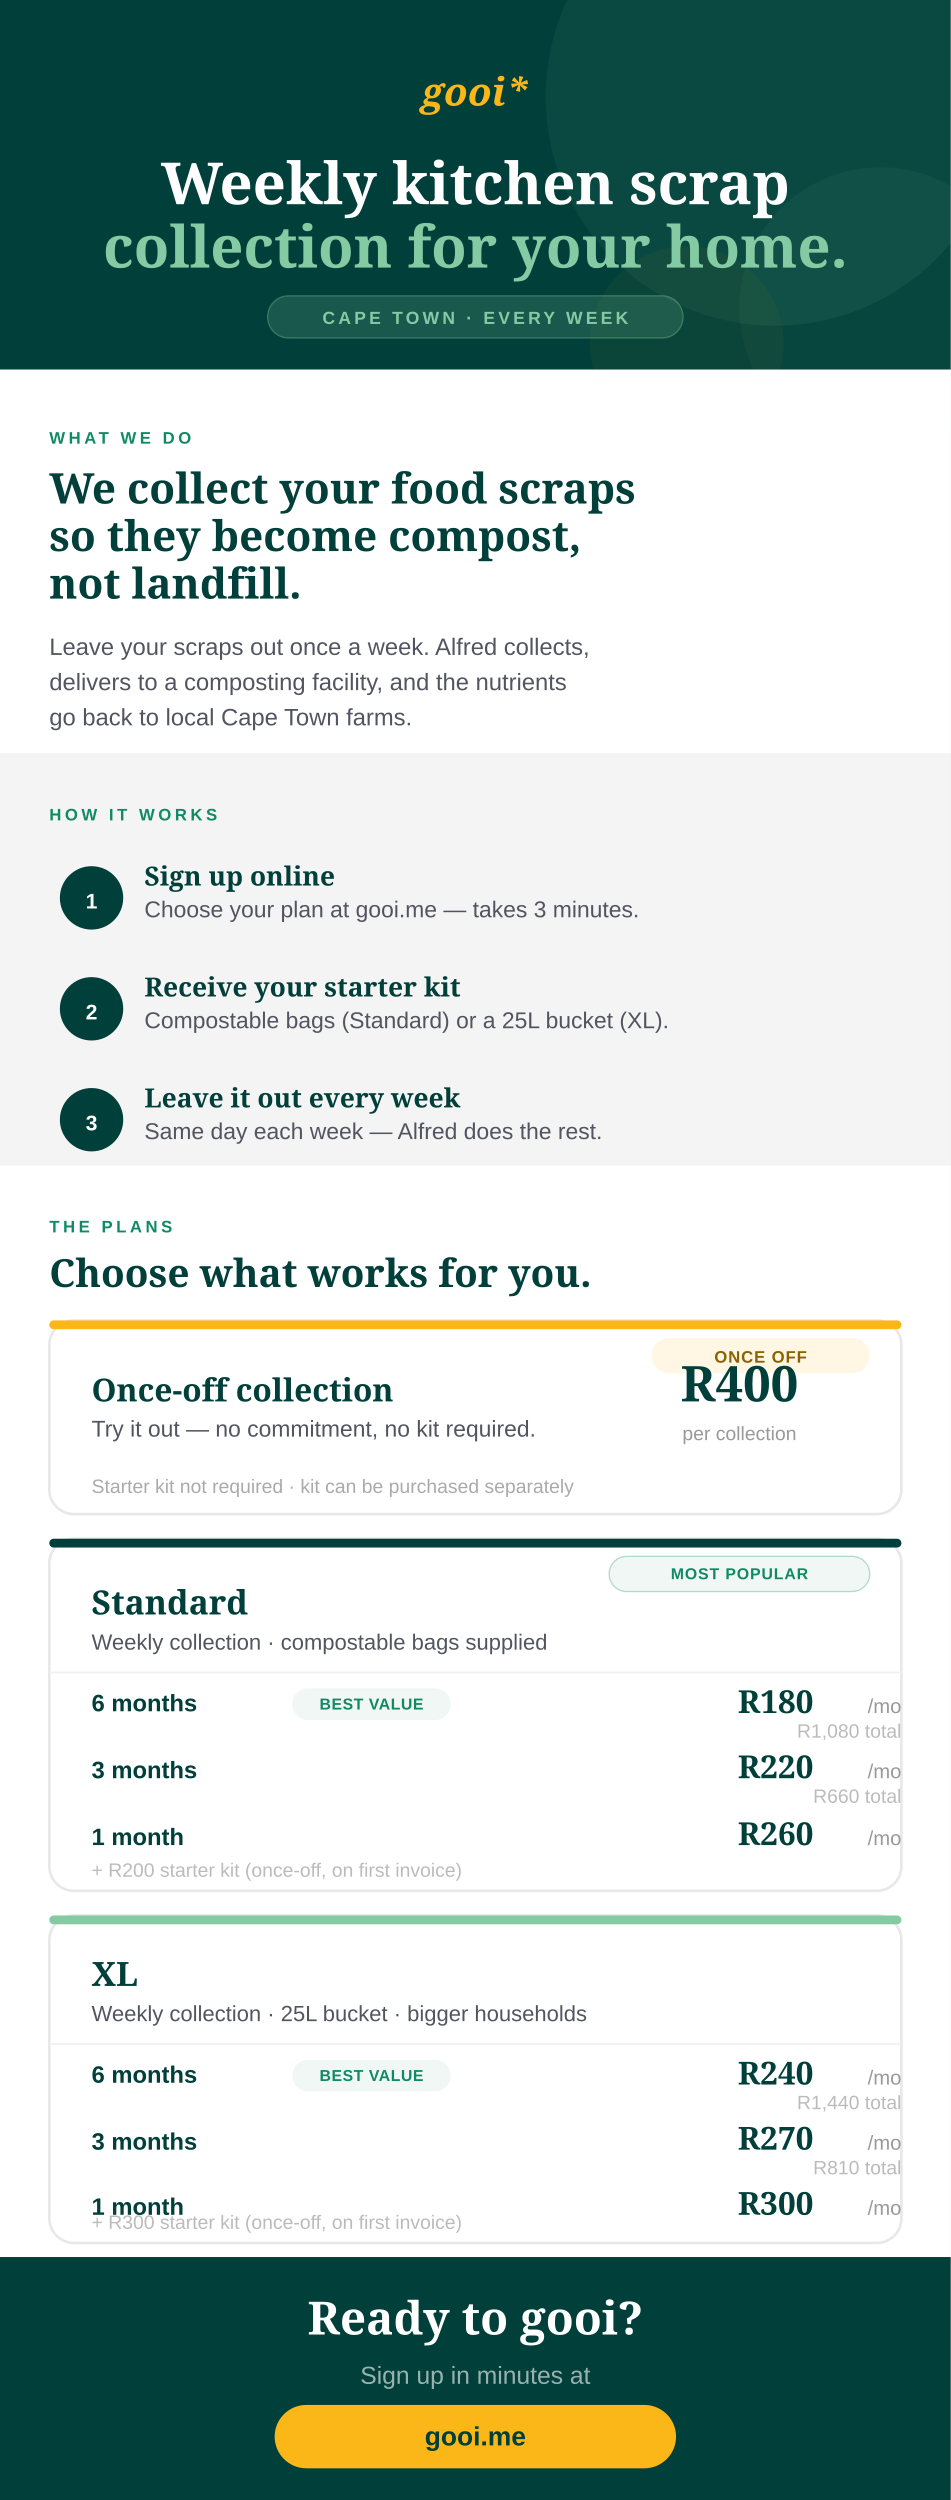
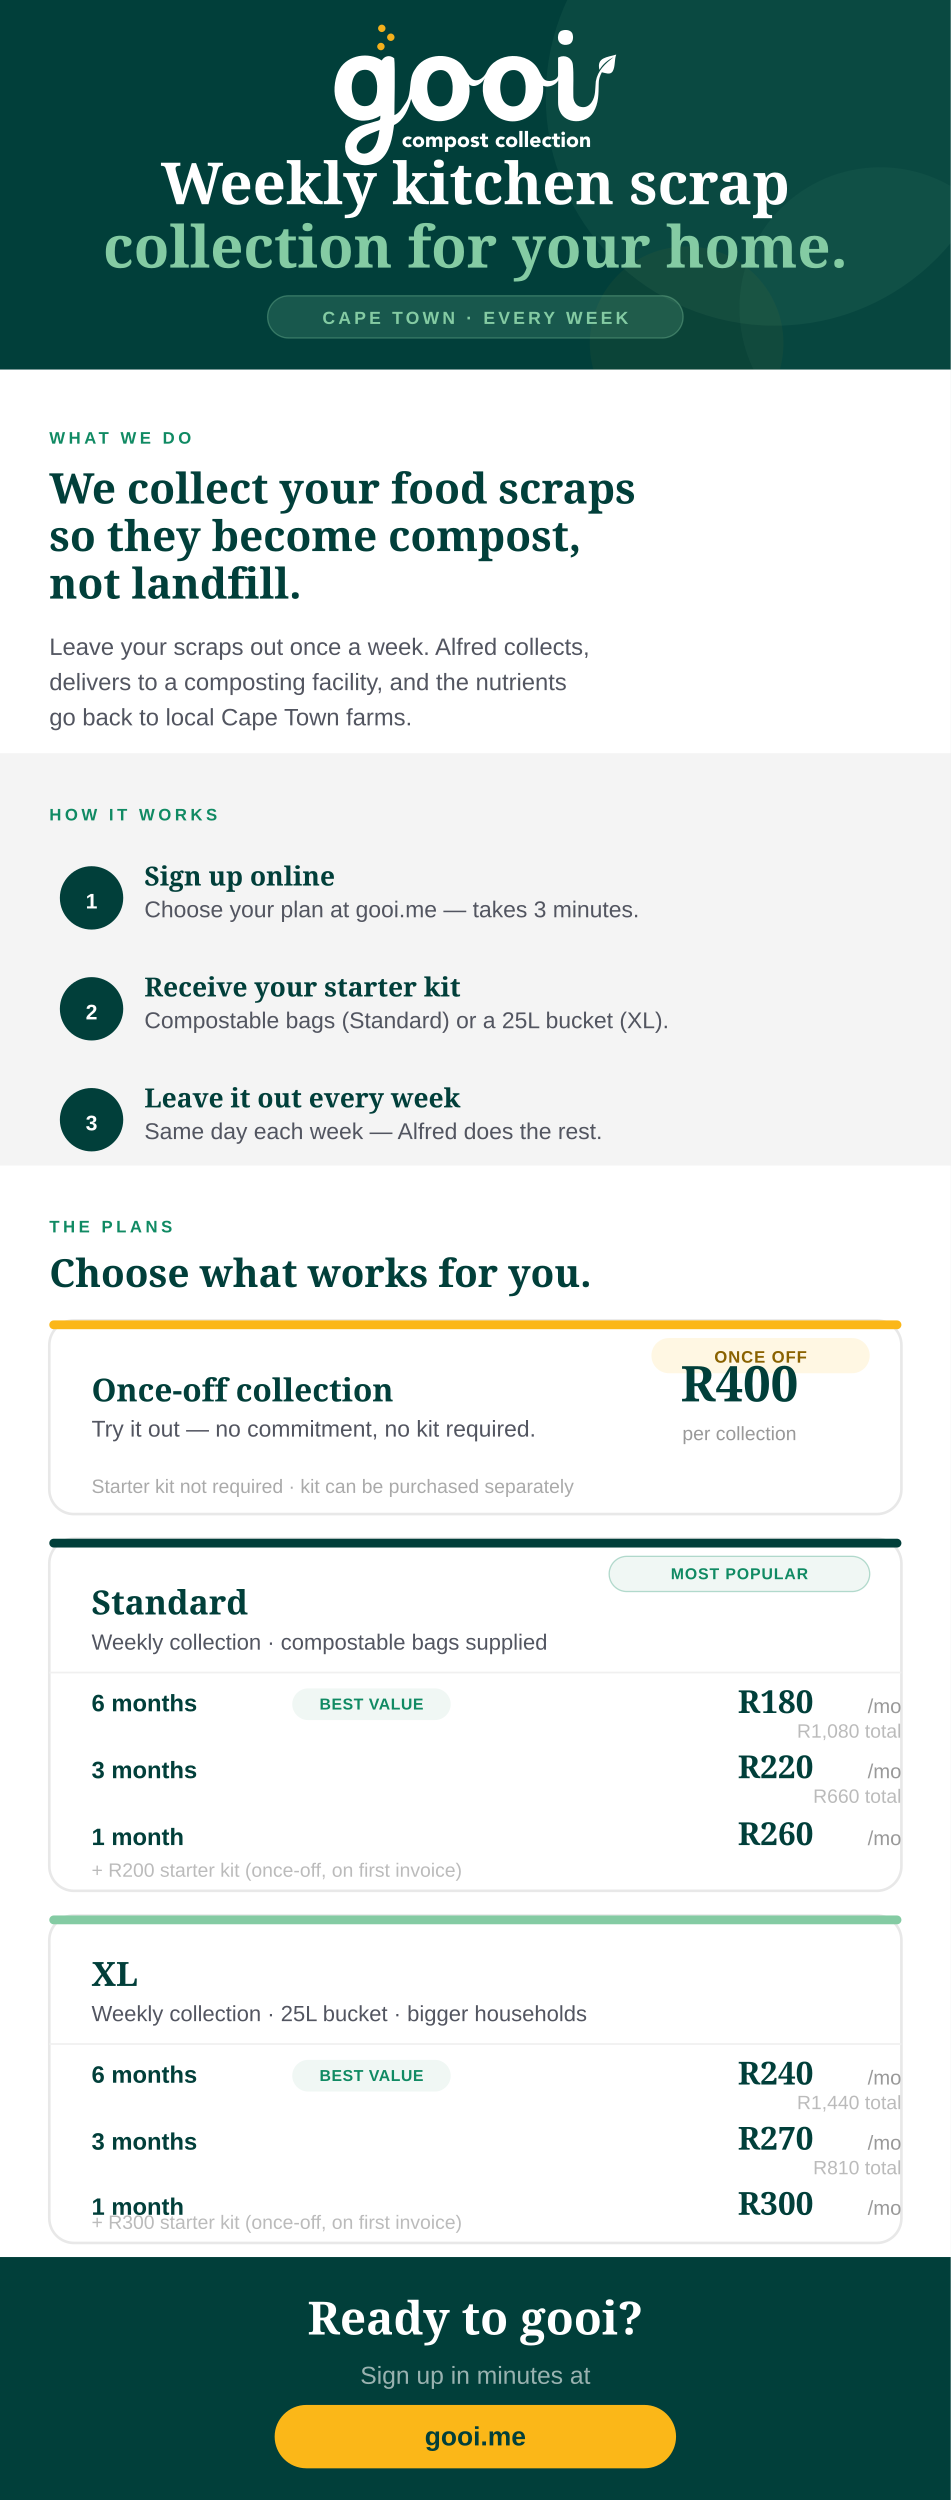
<svg xmlns="http://www.w3.org/2000/svg" viewBox="0 0 540 1420" width="540" height="1420">
  <rect width="540" height="210" fill="#013f3a" />
  <circle cx="440" cy="55" r="130" fill="rgba(132,203,163,0.07)" />
  <circle cx="500" cy="175" r="80" fill="rgba(132,203,163,0.05)" />
  <circle cx="390" cy="195" r="55" fill="rgba(251,183,24,0.04)" />
-   <text x="270" y="60" text-anchor="middle" font-family="Georgia, 'Libre Baskerville', serif" font-style="italic" font-size="22" font-weight="bold" fill="#FBB718">gooi*</text>
+   <g transform="translate(190, 14) scale(0.14322)">
+     <path fill="#ffffff" d="M298.73,457.51c-.62-.9-1.49-1.65-2.62-2.24-1.13-.59-2.34-.89-3.64-.89-3.21,0-5.71.96-7.49,2.88-1.78,1.92-2.66,4.43-2.66,7.53s.89,5.61,2.66,7.53c1.78,1.92,4.27,2.88,7.49,2.88,1.41,0,2.62-.31,3.64-.93,1.01-.62,1.89-1.35,2.62-2.2l8.37,8.8c-1.97,2.03-4.3,3.45-6.98,4.27-2.68.82-5.23,1.23-7.65,1.23-3.16,0-6.13-.51-8.92-1.52-2.79-1.02-5.22-2.47-7.27-4.36-2.06-1.89-3.68-4.16-4.86-6.81-1.18-2.65-1.78-5.61-1.78-8.88s.59-6.23,1.78-8.88c1.18-2.65,2.8-4.92,4.86-6.81,2.06-1.89,4.48-3.34,7.27-4.36,2.79-1.01,5.76-1.52,8.92-1.52,2.42,0,4.98.41,7.65,1.23,2.68.82,5,2.24,6.98,4.27l-8.37,8.8Z" />
+     <path fill="#ffffff" d="M310.15,464.78c0-3.27.59-6.23,1.78-8.88,1.18-2.65,2.8-4.92,4.86-6.81,2.06-1.89,4.48-3.34,7.27-4.36,2.79-1.01,5.76-1.52,8.92-1.52s6.13.51,8.92,1.52c2.79,1.02,5.21,2.47,7.27,4.36,2.06,1.89,3.68,4.16,4.86,6.81,1.18,2.65,1.78,5.61,1.78,8.88s-.59,6.23-1.78,8.88c-1.18,2.65-2.81,4.92-4.86,6.81-2.06,1.89-4.48,3.34-7.27,4.36-2.79,1.01-5.77,1.52-8.92,1.52s-6.13-.51-8.92-1.52c-2.79-1.02-5.22-2.47-7.27-4.36-2.06-1.89-3.68-4.16-4.86-6.81-1.18-2.65-1.78-5.61-1.78-8.88ZM322.84,464.78c0,3.1.89,5.61,2.66,7.53,1.78,1.92,4.27,2.88,7.49,2.88s5.71-.96,7.48-2.88c1.78-1.92,2.66-4.43,2.66-7.53s-.89-5.61-2.66-7.53c-1.78-1.92-4.27-2.88-7.48-2.88s-5.71.96-7.49,2.88c-1.78,1.92-2.66,4.43-2.66,7.53Z" />
+     <path fill="#ffffff" d="M363.26,444.23h12.18v5.58h.17c.39-.79.96-1.58,1.69-2.37.73-.79,1.61-1.49,2.62-2.11,1.02-.62,2.17-1.13,3.47-1.52,1.3-.39,2.71-.59,4.23-.59,2.88,0,5.43.59,7.65,1.78,2.23,1.18,3.9,3.04,5.03,5.58,1.47-2.65,3.24-4.54,5.33-5.67,2.08-1.13,4.65-1.69,7.7-1.69,2.76,0,5.09.47,6.98,1.4,1.89.93,3.38,2.2,4.48,3.81s1.89,3.5,2.37,5.67c.48,2.17.72,4.5.72,6.98v24.27h-12.69v-23.94c0-1.92-.41-3.57-1.23-4.95-.82-1.38-2.27-2.07-4.36-2.07-1.47,0-2.69.24-3.68.72-.99.48-1.78,1.14-2.37,1.99-.59.85-1.02,1.83-1.27,2.96-.25,1.13-.38,2.31-.38,3.55v21.74h-12.69v-21.74c0-.73-.03-1.63-.08-2.71-.06-1.07-.25-2.09-.59-3.04-.34-.96-.89-1.78-1.65-2.45-.76-.68-1.88-1.02-3.34-1.02-1.64,0-2.96.3-3.98.89-1.01.59-1.79,1.38-2.33,2.37-.54.99-.89,2.1-1.06,3.34-.17,1.24-.25,2.54-.25,3.89v20.47h-12.69v-41.1Z" />
+     <path fill="#ffffff" d="M438.03,444.23h11.67v5.41h.17c.51-.73,1.17-1.48,1.99-2.24.82-.76,1.78-1.45,2.88-2.07,1.1-.62,2.3-1.13,3.59-1.52,1.3-.39,2.68-.59,4.14-.59,3.04,0,5.81.52,8.29,1.56,2.48,1.04,4.61,2.51,6.39,4.4,1.78,1.89,3.14,4.13,4.1,6.72.96,2.59,1.44,5.44,1.44,8.54,0,2.88-.44,5.62-1.31,8.25-.88,2.62-2.11,4.95-3.72,6.98-1.61,2.03-3.57,3.65-5.88,4.86-2.31,1.21-4.93,1.82-7.87,1.82-2.65,0-5.12-.41-7.4-1.23s-4.16-2.21-5.62-4.19h-.17v23.68h-12.69v-60.39ZM449.7,464.78c0,3.1.89,5.61,2.66,7.53,1.78,1.92,4.27,2.88,7.48,2.88s5.71-.96,7.49-2.88c1.78-1.92,2.66-4.43,2.66-7.53s-.89-5.61-2.66-7.53c-1.78-1.92-4.27-2.88-7.49-2.88s-5.71.96-7.48,2.88c-1.78,1.92-2.66,4.43-2.66,7.53Z" />
+     <path fill="#ffffff" d="M488.61,464.78c0-3.27.59-6.23,1.78-8.88,1.18-2.65,2.8-4.92,4.86-6.81,2.06-1.89,4.48-3.34,7.27-4.36,2.79-1.01,5.76-1.52,8.92-1.52s6.13.51,8.92,1.52c2.79,1.02,5.21,2.47,7.27,4.36,2.06,1.89,3.68,4.16,4.86,6.81,1.18,2.65,1.78,5.61,1.78,8.88s-.59,6.23-1.78,8.88c-1.18,2.65-2.81,4.92-4.86,6.81-2.06,1.89-4.48,3.34-7.27,4.36-2.79,1.01-5.77,1.52-8.92,1.52s-6.13-.51-8.92-1.52c-2.79-1.02-5.22-2.47-7.27-4.36-2.06-1.89-3.68-4.16-4.86-6.81-1.18-2.65-1.78-5.61-1.78-8.88ZM501.29,464.78c0,3.1.89,5.61,2.66,7.53,1.78,1.92,4.27,2.88,7.49,2.88s5.71-.96,7.48-2.88c1.78-1.92,2.66-4.43,2.66-7.53s-.89-5.61-2.66-7.53c-1.78-1.92-4.27-2.88-7.48-2.88s-5.71.96-7.49,2.88c-1.78,1.92-2.66,4.43-2.66,7.53Z" />
+     <path fill="#ffffff" d="M564.98,456.32c-1.86-2.31-4.31-3.47-7.36-3.47-1.07,0-2.11.25-3.13.76s-1.52,1.38-1.52,2.62c0,1.01.52,1.76,1.56,2.24,1.04.48,2.37.9,3.98,1.27,1.61.37,3.33.76,5.16,1.18,1.83.42,3.55,1.09,5.16,1.99,1.61.9,2.93,2.13,3.98,3.68,1.04,1.55,1.56,3.62,1.56,6.22s-.58,4.84-1.73,6.55c-1.16,1.72-2.64,3.1-4.44,4.14-1.81,1.04-3.83,1.78-6.09,2.2-2.26.42-4.48.63-6.68.63-2.88,0-5.78-.41-8.71-1.23-2.93-.82-5.41-2.27-7.44-4.36l7.7-8.54c1.18,1.47,2.5,2.58,3.93,3.34,1.44.76,3.12,1.14,5.03,1.14,1.47,0,2.79-.21,3.98-.63s1.78-1.2,1.78-2.33c0-1.07-.52-1.87-1.56-2.41-1.04-.54-2.37-.99-3.98-1.35-1.61-.37-3.33-.76-5.16-1.18-1.83-.42-3.55-1.06-5.16-1.9-1.61-.85-2.93-2.04-3.98-3.59-1.04-1.55-1.56-3.62-1.56-6.22,0-2.42.49-4.51,1.48-6.26.99-1.75,2.28-3.19,3.89-4.31,1.61-1.13,3.45-1.96,5.54-2.5,2.08-.54,4.2-.8,6.34-.8,2.71,0,5.44.4,8.2,1.18,2.76.79,5.1,2.2,7.02,4.23l-7.78,7.7Z" />
+     <path fill="#ffffff" d="M608.87,454.38h-11.16v13.7c0,1.13.06,2.16.17,3.09.11.93.37,1.73.76,2.41.39.68,1,1.2,1.82,1.56.82.37,1.9.55,3.26.55.68,0,1.56-.07,2.66-.21,1.1-.14,1.93-.46,2.5-.97v10.57c-1.41.51-2.88.85-4.4,1.02s-3.02.25-4.48.25c-2.14,0-4.12-.23-5.92-.68-1.81-.45-3.38-1.17-4.74-2.16-1.35-.99-2.41-2.27-3.17-3.85-.76-1.58-1.14-3.5-1.14-5.75v-19.54h-8.12v-10.15h8.12v-12.18h12.69v12.18h11.16v10.15Z" />
+     <path fill="#ffffff" d="M668.16,457.51c-.62-.9-1.49-1.65-2.62-2.24-1.13-.59-2.34-.89-3.64-.89-3.21,0-5.71.96-7.49,2.88-1.78,1.92-2.66,4.43-2.66,7.53s.89,5.61,2.66,7.53c1.78,1.92,4.27,2.88,7.49,2.88,1.41,0,2.62-.31,3.64-.93,1.01-.62,1.89-1.35,2.62-2.2l8.37,8.8c-1.97,2.03-4.3,3.45-6.98,4.27-2.68.82-5.23,1.23-7.65,1.23-3.16,0-6.13-.51-8.92-1.52-2.79-1.02-5.22-2.47-7.27-4.36-2.06-1.89-3.68-4.16-4.86-6.81-1.18-2.65-1.78-5.61-1.78-8.88s.59-6.23,1.78-8.88c1.18-2.65,2.8-4.92,4.86-6.81,2.06-1.89,4.48-3.34,7.27-4.36,2.79-1.01,5.76-1.52,8.92-1.52,2.42,0,4.98.41,7.65,1.23,2.68.82,5,2.24,6.98,4.27l-8.37,8.8Z" />
+     <path fill="#ffffff" d="M679.58,464.78c0-3.27.59-6.23,1.78-8.88,1.18-2.65,2.8-4.92,4.86-6.81,2.06-1.89,4.48-3.34,7.27-4.36,2.79-1.01,5.76-1.52,8.92-1.52s6.13.51,8.92,1.52c2.79,1.02,5.21,2.47,7.27,4.36,2.06,1.89,3.68,4.16,4.86,6.81,1.18,2.65,1.78,5.61,1.78,8.88s-.59,6.23-1.78,8.88c-1.18,2.65-2.81,4.92-4.86,6.81-2.06,1.89-4.48,3.34-7.27,4.36-2.79,1.01-5.77,1.52-8.92,1.52s-6.13-.51-8.92-1.52c-2.79-1.02-5.22-2.47-7.27-4.36-2.06-1.89-3.68-4.16-4.86-6.81-1.18-2.65-1.78-5.61-1.78-8.88ZM692.27,464.78c0,3.1.89,5.61,2.66,7.53,1.78,1.92,4.27,2.88,7.49,2.88s5.71-.96,7.48-2.88c1.78-1.92,2.66-4.43,2.66-7.53s-.89-5.61-2.66-7.53c-1.78-1.92-4.27-2.88-7.48-2.88s-5.71.96-7.49,2.88c-1.78,1.92-2.66,4.43-2.66,7.53Z" />
+     <path fill="#ffffff" d="M732.86,421.39h12.69v63.94h-12.69v-63.94Z" />
+     <path fill="#ffffff" d="M754.85,421.39h12.69v63.94h-12.69v-63.94Z" />
+     <path fill="#ffffff" d="M815.58,478.23c-2.03,2.59-4.6,4.6-7.7,6-3.1,1.41-6.32,2.11-9.64,2.11s-6.13-.51-8.92-1.52c-2.79-1.02-5.22-2.47-7.27-4.36-2.06-1.89-3.68-4.16-4.86-6.81-1.18-2.65-1.78-5.61-1.78-8.88s.59-6.23,1.78-8.88c1.18-2.65,2.8-4.92,4.86-6.81,2.06-1.89,4.48-3.34,7.27-4.36,2.79-1.01,5.76-1.52,8.92-1.52,2.93,0,5.6.51,7.99,1.52,2.4,1.02,4.43,2.47,6.09,4.36,1.66,1.89,2.95,4.16,3.85,6.81.9,2.65,1.35,5.61,1.35,8.88v3.98h-29.43c.51,2.42,1.61,4.36,3.3,5.79s3.78,2.16,6.26,2.16c2.09,0,3.85-.47,5.29-1.4s2.69-2.13,3.76-3.59l8.88,6.51ZM804.84,460.13c.06-2.14-.65-3.98-2.11-5.5-1.47-1.52-3.36-2.28-5.67-2.28-1.41,0-2.65.23-3.72.68-1.07.45-1.99,1.03-2.75,1.73-.76.71-1.35,1.52-1.78,2.45-.42.93-.66,1.9-.72,2.92h16.75Z" />
+     <path fill="#ffffff" d="M853.05,457.51c-.62-.9-1.49-1.65-2.62-2.24-1.13-.59-2.34-.89-3.64-.89-3.21,0-5.71.96-7.49,2.88-1.78,1.92-2.66,4.43-2.66,7.53s.89,5.61,2.66,7.53c1.78,1.92,4.27,2.88,7.49,2.88,1.41,0,2.62-.31,3.64-.93,1.01-.62,1.89-1.35,2.62-2.2l8.37,8.8c-1.97,2.03-4.3,3.45-6.98,4.27-2.68.82-5.23,1.23-7.65,1.23-3.16,0-6.13-.51-8.92-1.52-2.79-1.02-5.22-2.47-7.27-4.36-2.06-1.89-3.68-4.16-4.86-6.81-1.18-2.65-1.78-5.61-1.78-8.88s.59-6.23,1.78-8.88c1.18-2.65,2.8-4.92,4.86-6.81,2.06-1.89,4.48-3.34,7.27-4.36,2.79-1.01,5.76-1.52,8.92-1.52,2.42,0,4.98.41,7.65,1.23,2.68.82,5,2.24,6.98,4.27l-8.37,8.8Z" />
+     <path fill="#ffffff" d="M893.98,454.38h-11.16v13.7c0,1.13.06,2.16.17,3.09.11.93.37,1.73.76,2.41.39.68,1,1.2,1.82,1.56.82.37,1.9.55,3.26.55.68,0,1.56-.07,2.66-.21,1.1-.14,1.93-.46,2.5-.97v10.57c-1.41.51-2.88.85-4.4,1.02s-3.02.25-4.48.25c-2.14,0-4.12-.23-5.92-.68-1.81-.45-3.38-1.17-4.74-2.16-1.35-.99-2.41-2.27-3.17-3.85-.76-1.58-1.14-3.5-1.14-5.75v-19.54h-8.12v-10.15h8.12v-12.18h12.69v12.18h11.16v10.15Z" />
+     <path fill="#ffffff" d="M899.56,431.29c0-2.03.72-3.76,2.16-5.2,1.44-1.44,3.17-2.16,5.2-2.16s3.76.72,5.2,2.16c1.44,1.44,2.16,3.17,2.16,5.2s-.72,3.76-2.16,5.2c-1.44,1.44-3.17,2.16-5.2,2.16s-3.76-.72-5.2-2.16c-1.44-1.44-2.16-3.17-2.16-5.2ZM900.58,444.23h12.69v41.1h-12.69v-41.1Z" />
+     <path fill="#ffffff" d="M920.88,464.78c0-3.27.59-6.23,1.78-8.88,1.18-2.65,2.8-4.92,4.86-6.81,2.06-1.89,4.48-3.34,7.27-4.36,2.79-1.01,5.76-1.52,8.92-1.52s6.13.51,8.92,1.52c2.79,1.02,5.21,2.47,7.27,4.36,2.06,1.89,3.68,4.16,4.86,6.81,1.18,2.65,1.78,5.61,1.78,8.88s-.59,6.23-1.78,8.88c-1.18,2.65-2.81,4.92-4.86,6.81-2.06,1.89-4.48,3.34-7.27,4.36-2.79,1.01-5.77,1.52-8.92,1.52s-6.13-.51-8.92-1.52c-2.79-1.02-5.22-2.47-7.27-4.36-2.06-1.89-3.68-4.16-4.86-6.81-1.18-2.65-1.78-5.61-1.78-8.88ZM933.56,464.78c0,3.1.89,5.61,2.66,7.53,1.78,1.92,4.27,2.88,7.49,2.88s5.71-.96,7.48-2.88c1.78-1.92,2.66-4.43,2.66-7.53s-.89-5.61-2.66-7.53c-1.78-1.92-4.27-2.88-7.48-2.88s-5.71.96-7.49,2.88c-1.78,1.92-2.66,4.43-2.66,7.53Z" />
+     <path fill="#ffffff" d="M973.99,444.23h12.18v5.58h.17c.39-.79.96-1.58,1.69-2.37.73-.79,1.61-1.49,2.62-2.11,1.02-.62,2.17-1.13,3.47-1.52,1.3-.39,2.71-.59,4.23-.59,3.21,0,5.81.49,7.78,1.48,1.97.99,3.51,2.35,4.61,4.1,1.1,1.75,1.85,3.81,2.24,6.17.39,2.37.59,4.94.59,7.7v22.67h-12.69v-20.13c0-1.18-.04-2.41-.13-3.68-.08-1.27-.34-2.44-.76-3.51-.42-1.07-1.07-1.95-1.95-2.62-.87-.68-2.13-1.02-3.76-1.02s-2.96.3-3.98.89c-1.01.59-1.79,1.38-2.33,2.37-.54.99-.89,2.1-1.06,3.34-.17,1.24-.25,2.54-.25,3.89v20.47h-12.69v-41.1Z" />
+     <path fill="#ffffff" d="M1116.57,118.91c-34.7,10.73-78.22,10.58-65.82,60.39,12.96-22.9,32.72-38.24,55.08-50.1.05.07.1.13.15.22-31.53,25.13-62.35,52.21-69.69,95.67-3.16,30.4.38,57.2-16.67,82.87-10.14,14.16-23.28,21.92-41.35,18.43-21.31-2.82-31.76-24.73-31.1-44.45-1.03-40.73,2.32-81.79-1.88-122.31-2.55-28.38-30.85-41.93-55.85-30.27-2.21.58-2.85,2.16-2.85,4.44.07,22.5-.2,36.9.08,59.4.07,4.99.99,10.84-3.25,16.99-9.08,13.14-37.68,18.18-50.54,7.76-9.82-7.96-15.63-22.55-21.35-33.44-38.19-83.14-173.53-78.73-208.99,4.78-10.44,22.83-40,44.26-61.49,22.15-19-18.24-25.04-45.72-46.36-62.11-51.5-41.45-139.98-31.38-174.67,27.02-29.42,39.89-10.44,93.17-37.23,133.54-12.77,17.92-24.22,40.7-45.17,48.91-.51-32.71,3.99-191.3-.88-225.44-18.8-15.58-39.42-8.05-49.58,8.78-51.33-35.36-133.66-22.16-166.57,33.23-18.02,27.87-26.46,82.49-16.14,118.03,16.66,53.07,53.45,80.1,93.02,86.11,6.48,1.25,13.23,1.71,20.21,1.27,22.46-.54,44.86-7.45,64.13-19.84-.11,18.62.69,17.76-24.86,24.35-28.98,10.26-69.12,12.79-97.01,49.46-23.48,27.74-24.31,71.34-.12,98.54,30.05,30.51,83.18,31.19,117.25,7,43.54-31.97,52.5-92.79,59.08-142.25,37.32-16.92,58.06-64.19,67.72-103.65,46.99,149.69,254.77,95.75,229.77-57.4,21.31,17.42,52.52-3.88,62.25-24.68-16.78,42.81-5.62,97.33,24.43,131.7,83.44,88.18,215.46,18.31,207.08-101.44,22.11,9.06,52.14-4.34,59.82-21.53-.63,29.09-.84,60.09-.54,88.99.13,11.43,1.88,22.59,6.84,33.13,22.09,53.14,105.52,51.69,133.11,4.31,21.53-35,20.36-72.55,21.23-112.37-.61-16.31,4.98-33.05,12.36-46.27,13.38,2.42,33.33,12.36,43.11-3.84,11.08-20.19,5.81-45.03,13.97-66.23-.39.1-.57.15-.75.2ZM134.82,507.12c-21.6,12.35-53.32-1.16-45.84-28.95,12.68-36.53,57.91-45.98,89.46-60.72-4.72,32.32-10.71,73.64-43.61,89.67ZM168.85,257.64c-.36,27.42-10.77,62.47-42.99,65.15-19.25,2.89-38.06-7.73-46.83-24.83-18.08-36.2-16.83-107.59,32.07-117.91,46.35-8.82,60.8,40.63,57.76,77.59ZM468.28,258.63c-.36,27.42-10.77,62.47-42.99,65.15-19.25,2.89-38.06-7.73-46.83-24.83-18.08-36.2-16.83-107.59,32.07-117.91,46.35-8.82,60.8,40.63,57.76,77.59ZM757.72,258.63c-.36,27.42-10.77,62.47-42.99,65.15-19.25,2.89-38.06-7.73-46.83-24.83-18.08-36.2-16.83-107.59,32.07-117.91,46.35-8.82,60.8,40.63,57.76,77.59Z" />
+     <path fill="#ffffff" d="M927.19,78.79c17.16-3.52,21.29-23.87,17.58-38.71-3.22-18.42-25.97-21.77-41.16-17.05-13.08,3.08-16.86,15.09-17.52,26.97-.6,24.22,19.41,34.56,41.1,28.79Z" />
+     <circle fill="#f3b01c" cx="187.52" cy="14.69" r="14.69" />
+     <circle fill="#f3b01c" cx="184.06" cy="86.78" r="14.69" />
+     <circle fill="#f3b01c" cx="223.28" cy="49.95" r="14.69" />
+   </g>
  <text x="270" y="116" text-anchor="middle" font-family="Georgia, 'Libre Baskerville', serif" font-size="33" font-weight="bold" fill="white">Weekly kitchen scrap</text>
  <text x="270" y="152" text-anchor="middle" font-family="Georgia, 'Libre Baskerville', serif" font-size="33" font-weight="bold" fill="#84cba3">collection for your home.</text>
  <rect x="152" y="168" width="236" height="24" rx="12" fill="rgba(132,203,163,0.18)" stroke="rgba(132,203,163,0.35)" stroke-width="0.75" />
  <text x="270" y="184" text-anchor="middle" font-family="-apple-system, 'Helvetica Neue', Arial, sans-serif" font-size="10" letter-spacing="1.8" fill="#84cba3" font-weight="600">CAPE TOWN · EVERY WEEK</text>
  <rect y="210" width="540" height="218" fill="white" />
  <text x="28" y="252" font-family="-apple-system, 'Helvetica Neue', Arial, sans-serif" font-size="9.5" letter-spacing="2" fill="#108A63" font-weight="700">WHAT WE DO</text>
  <text x="28" y="286" font-family="Georgia, 'Libre Baskerville', serif" font-size="24" font-weight="bold" fill="#013f3a">We collect your food scraps</text>
  <text x="28" y="313" font-family="Georgia, 'Libre Baskerville', serif" font-size="24" font-weight="bold" fill="#013f3a">so they become compost,</text>
  <text x="28" y="340" font-family="Georgia, 'Libre Baskerville', serif" font-size="24" font-weight="bold" fill="#013f3a">not landfill.</text>
  <text x="28" y="372" font-family="-apple-system, Arial, sans-serif" font-size="13.5" fill="#525560">Leave your scraps out once a week. Alfred collects,</text>
  <text x="28" y="392" font-family="-apple-system, Arial, sans-serif" font-size="13.5" fill="#525560">delivers to a composting facility, and the nutrients</text>
  <text x="28" y="412" font-family="-apple-system, Arial, sans-serif" font-size="13.5" fill="#525560">go back to local Cape Town farms.</text>
  <rect y="428" width="540" height="234" fill="#F4F4F4" />
  <text x="28" y="466" font-family="-apple-system, 'Helvetica Neue', Arial, sans-serif" font-size="9.5" letter-spacing="2" fill="#108A63" font-weight="700">HOW IT WORKS</text>
  <circle cx="52" cy="510" r="18" fill="#013f3a" />
  <text x="52" y="516" text-anchor="middle" font-family="-apple-system, Arial, sans-serif" font-size="12" font-weight="700" fill="white">1</text>
  <text x="82" y="503" font-family="Georgia, serif" font-size="15" font-weight="bold" fill="#013f3a">Sign up online</text>
  <text x="82" y="521" font-family="-apple-system, Arial, sans-serif" font-size="13" fill="#525560">Choose your plan at gooi.me — takes 3 minutes.</text>
  <circle cx="52" cy="573" r="18" fill="#013f3a" />
  <text x="52" y="579" text-anchor="middle" font-family="-apple-system, Arial, sans-serif" font-size="12" font-weight="700" fill="white">2</text>
  <text x="82" y="566" font-family="Georgia, serif" font-size="15" font-weight="bold" fill="#013f3a">Receive your starter kit</text>
  <text x="82" y="584" font-family="-apple-system, Arial, sans-serif" font-size="13" fill="#525560">Compostable bags (Standard) or a 25L bucket (XL).</text>
  <circle cx="52" cy="636" r="18" fill="#013f3a" />
  <text x="52" y="642" text-anchor="middle" font-family="-apple-system, Arial, sans-serif" font-size="12" font-weight="700" fill="white">3</text>
  <text x="82" y="629" font-family="Georgia, serif" font-size="15" font-weight="bold" fill="#013f3a">Leave it out every week</text>
  <text x="82" y="647" font-family="-apple-system, Arial, sans-serif" font-size="13" fill="#525560">Same day each week — Alfred does the rest.</text>
  <rect y="662" width="540" height="620" fill="white" />
  <text x="28" y="700" font-family="-apple-system, 'Helvetica Neue', Arial, sans-serif" font-size="9.5" letter-spacing="2" fill="#108A63" font-weight="700">THE PLANS</text>
  <text x="28" y="731" font-family="Georgia, 'Libre Baskerville', serif" font-size="22" font-weight="bold" fill="#013f3a">Choose what works for you.</text>
  <rect x="28" y="750" width="484" height="110" rx="14" fill="white" stroke="#e8e8e8" stroke-width="1.5" />
  <rect x="28" y="750" width="484" height="5" rx="2.5" fill="#FBB718" />
  <rect x="370" y="760" width="124" height="20" rx="10" fill="rgba(251,183,24,0.12)" />
  <text x="432" y="774" text-anchor="middle" font-family="-apple-system, Arial, sans-serif" font-size="9.5" fill="#8a6200" font-weight="700" letter-spacing="0.5">ONCE OFF</text>
  <text x="52" y="796" font-family="Georgia, serif" font-size="18" font-weight="bold" fill="#013f3a">Once-off collection</text>
  <text x="52" y="816" font-family="-apple-system, Arial, sans-serif" font-size="13" fill="#525560">Try it out — no commitment, no kit required.</text>
  <text x="420" y="796" text-anchor="middle" font-family="Georgia, serif" font-size="28" font-weight="bold" fill="#013f3a">R400</text>
  <text x="420" y="818" text-anchor="middle" font-family="-apple-system, Arial, sans-serif" font-size="11" fill="#999">per collection</text>
  <text x="52" y="848" font-family="-apple-system, Arial, sans-serif" font-size="11" fill="#aaa">Starter kit not required · kit can be purchased separately</text>
  <rect x="28" y="874" width="484" height="200" rx="14" fill="white" stroke="#e8e8e8" stroke-width="1.5" />
  <rect x="28" y="874" width="484" height="5" rx="2.5" fill="#013f3a" />
  <rect x="346" y="884" width="148" height="20" rx="10" fill="#f0f7f4" stroke="rgba(16,138,99,0.3)" stroke-width="0.75" />
  <text x="420" y="897" text-anchor="middle" font-family="-apple-system, Arial, sans-serif" font-size="9" fill="#108A63" font-weight="700" letter-spacing="0.5">MOST POPULAR</text>
  <text x="52" y="917" font-family="Georgia, serif" font-size="19" font-weight="bold" fill="#013f3a">Standard</text>
  <text x="52" y="937" font-family="-apple-system, Arial, sans-serif" font-size="12.5" fill="#525560">Weekly collection · compostable bags supplied</text>
  <line x1="28" y1="950" x2="512" y2="950" stroke="#f0f0f0" stroke-width="1" />
  <text x="52" y="972" font-family="-apple-system, Arial, sans-serif" font-size="13.5" fill="#013f3a" font-weight="600">6 months</text>
  <rect x="166" y="959" width="90" height="18" rx="9" fill="#f0f7f4" />
  <text x="211" y="971" text-anchor="middle" font-family="-apple-system, Arial, sans-serif" font-size="9" fill="#108A63" font-weight="700" letter-spacing="0.3">BEST VALUE</text>
  <text x="462" y="973" text-anchor="end" font-family="Georgia, serif" font-size="18" font-weight="bold" fill="#013f3a">R180</text>
  <text x="512" y="973" text-anchor="end" font-family="-apple-system, Arial, sans-serif" font-size="11.5" fill="#999">/mo</text>
  <text x="512" y="987" text-anchor="end" font-family="-apple-system, Arial, sans-serif" font-size="11" fill="#bbb">R1,080 total</text>
  <text x="52" y="1010" font-family="-apple-system, Arial, sans-serif" font-size="13.5" fill="#013f3a" font-weight="600">3 months</text>
  <text x="462" y="1010" text-anchor="end" font-family="Georgia, serif" font-size="18" font-weight="bold" fill="#013f3a">R220</text>
  <text x="512" y="1010" text-anchor="end" font-family="-apple-system, Arial, sans-serif" font-size="11.5" fill="#999">/mo</text>
  <text x="512" y="1024" text-anchor="end" font-family="-apple-system, Arial, sans-serif" font-size="11" fill="#bbb">R660 total</text>
  <text x="52" y="1048" font-family="-apple-system, Arial, sans-serif" font-size="13.5" fill="#013f3a" font-weight="600">1 month</text>
  <text x="462" y="1048" text-anchor="end" font-family="Georgia, serif" font-size="18" font-weight="bold" fill="#013f3a">R260</text>
  <text x="512" y="1048" text-anchor="end" font-family="-apple-system, Arial, sans-serif" font-size="11.5" fill="#999">/mo</text>
  <text x="52" y="1066" font-family="-apple-system, Arial, sans-serif" font-size="11" fill="#bbb">+ R200 starter kit (once-off, on first invoice)</text>
  <rect x="28" y="1088" width="484" height="186" rx="14" fill="white" stroke="#e8e8e8" stroke-width="1.5" />
  <rect x="28" y="1088" width="484" height="5" rx="2.5" fill="#84cba3" />
  <text x="52" y="1128" font-family="Georgia, serif" font-size="19" font-weight="bold" fill="#013f3a">XL</text>
  <text x="52" y="1148" font-family="-apple-system, Arial, sans-serif" font-size="12.5" fill="#525560">Weekly collection · 25L bucket · bigger households</text>
  <line x1="28" y1="1161" x2="512" y2="1161" stroke="#f0f0f0" stroke-width="1" />
  <text x="52" y="1183" font-family="-apple-system, Arial, sans-serif" font-size="13.5" fill="#013f3a" font-weight="600">6 months</text>
  <rect x="166" y="1170" width="90" height="18" rx="9" fill="#f0f7f4" />
  <text x="211" y="1182" text-anchor="middle" font-family="-apple-system, Arial, sans-serif" font-size="9" fill="#108A63" font-weight="700" letter-spacing="0.3">BEST VALUE</text>
  <text x="462" y="1184" text-anchor="end" font-family="Georgia, serif" font-size="18" font-weight="bold" fill="#013f3a">R240</text>
  <text x="512" y="1184" text-anchor="end" font-family="-apple-system, Arial, sans-serif" font-size="11.5" fill="#999">/mo</text>
  <text x="512" y="1198" text-anchor="end" font-family="-apple-system, Arial, sans-serif" font-size="11" fill="#bbb">R1,440 total</text>
  <text x="52" y="1221" font-family="-apple-system, Arial, sans-serif" font-size="13.5" fill="#013f3a" font-weight="600">3 months</text>
  <text x="462" y="1221" text-anchor="end" font-family="Georgia, serif" font-size="18" font-weight="bold" fill="#013f3a">R270</text>
  <text x="512" y="1221" text-anchor="end" font-family="-apple-system, Arial, sans-serif" font-size="11.5" fill="#999">/mo</text>
  <text x="512" y="1235" text-anchor="end" font-family="-apple-system, Arial, sans-serif" font-size="11" fill="#bbb">R810 total</text>
  <text x="52" y="1258" font-family="-apple-system, Arial, sans-serif" font-size="13.5" fill="#013f3a" font-weight="600">1 month</text>
  <text x="462" y="1258" text-anchor="end" font-family="Georgia, serif" font-size="18" font-weight="bold" fill="#013f3a">R300</text>
  <text x="512" y="1258" text-anchor="end" font-family="-apple-system, Arial, sans-serif" font-size="11.5" fill="#999">/mo</text>
  <text x="52" y="1266" font-family="-apple-system, Arial, sans-serif" font-size="11" fill="#bbb">+ R300 starter kit (once-off, on first invoice)</text>
  <rect y="1282" width="540" height="138" fill="#013f3a" />
  <text x="270" y="1326" text-anchor="middle" font-family="Georgia, 'Libre Baskerville', serif" font-size="26" font-weight="bold" fill="white">Ready to gooi?</text>
  <text x="270" y="1354" text-anchor="middle" font-family="-apple-system, Arial, sans-serif" font-size="14" fill="rgba(255,255,255,0.60)">Sign up in minutes at</text>
  <rect x="156" y="1366" width="228" height="36" rx="18" fill="#FBB718" />
  <text x="270" y="1389" text-anchor="middle" font-family="-apple-system, Arial, sans-serif" font-size="15" font-weight="700" fill="#013f3a">gooi.me</text>
</svg>
